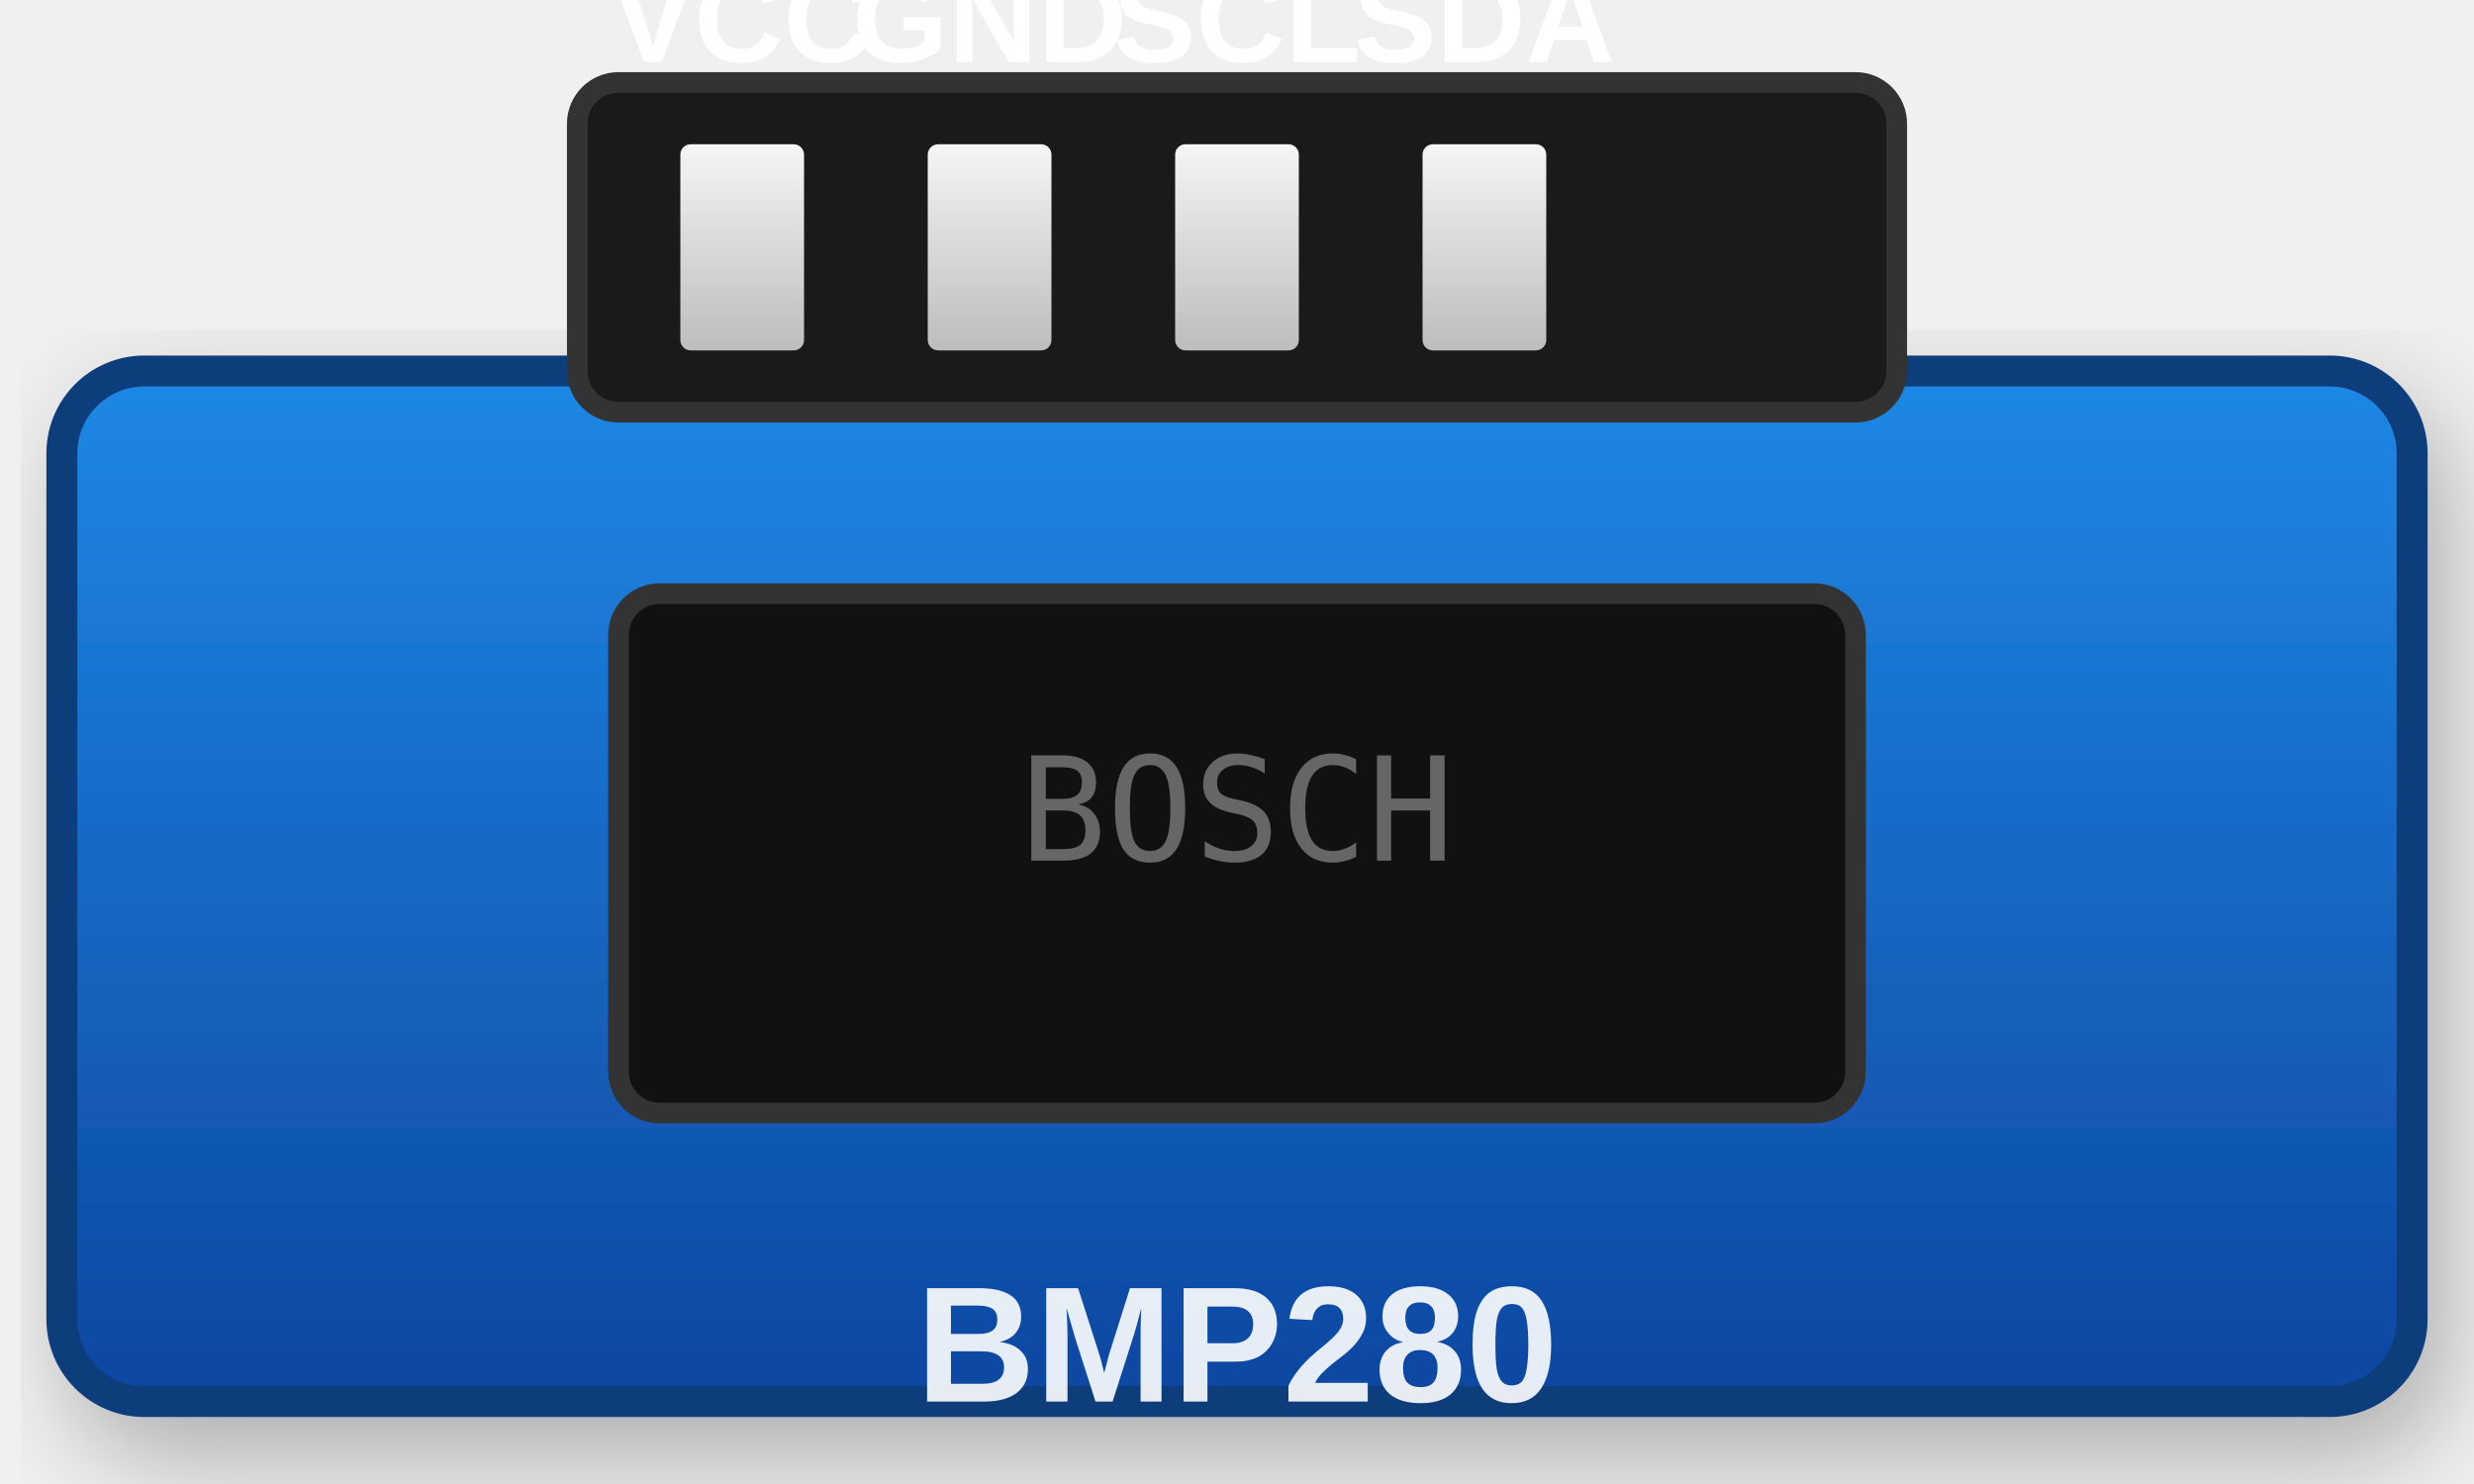
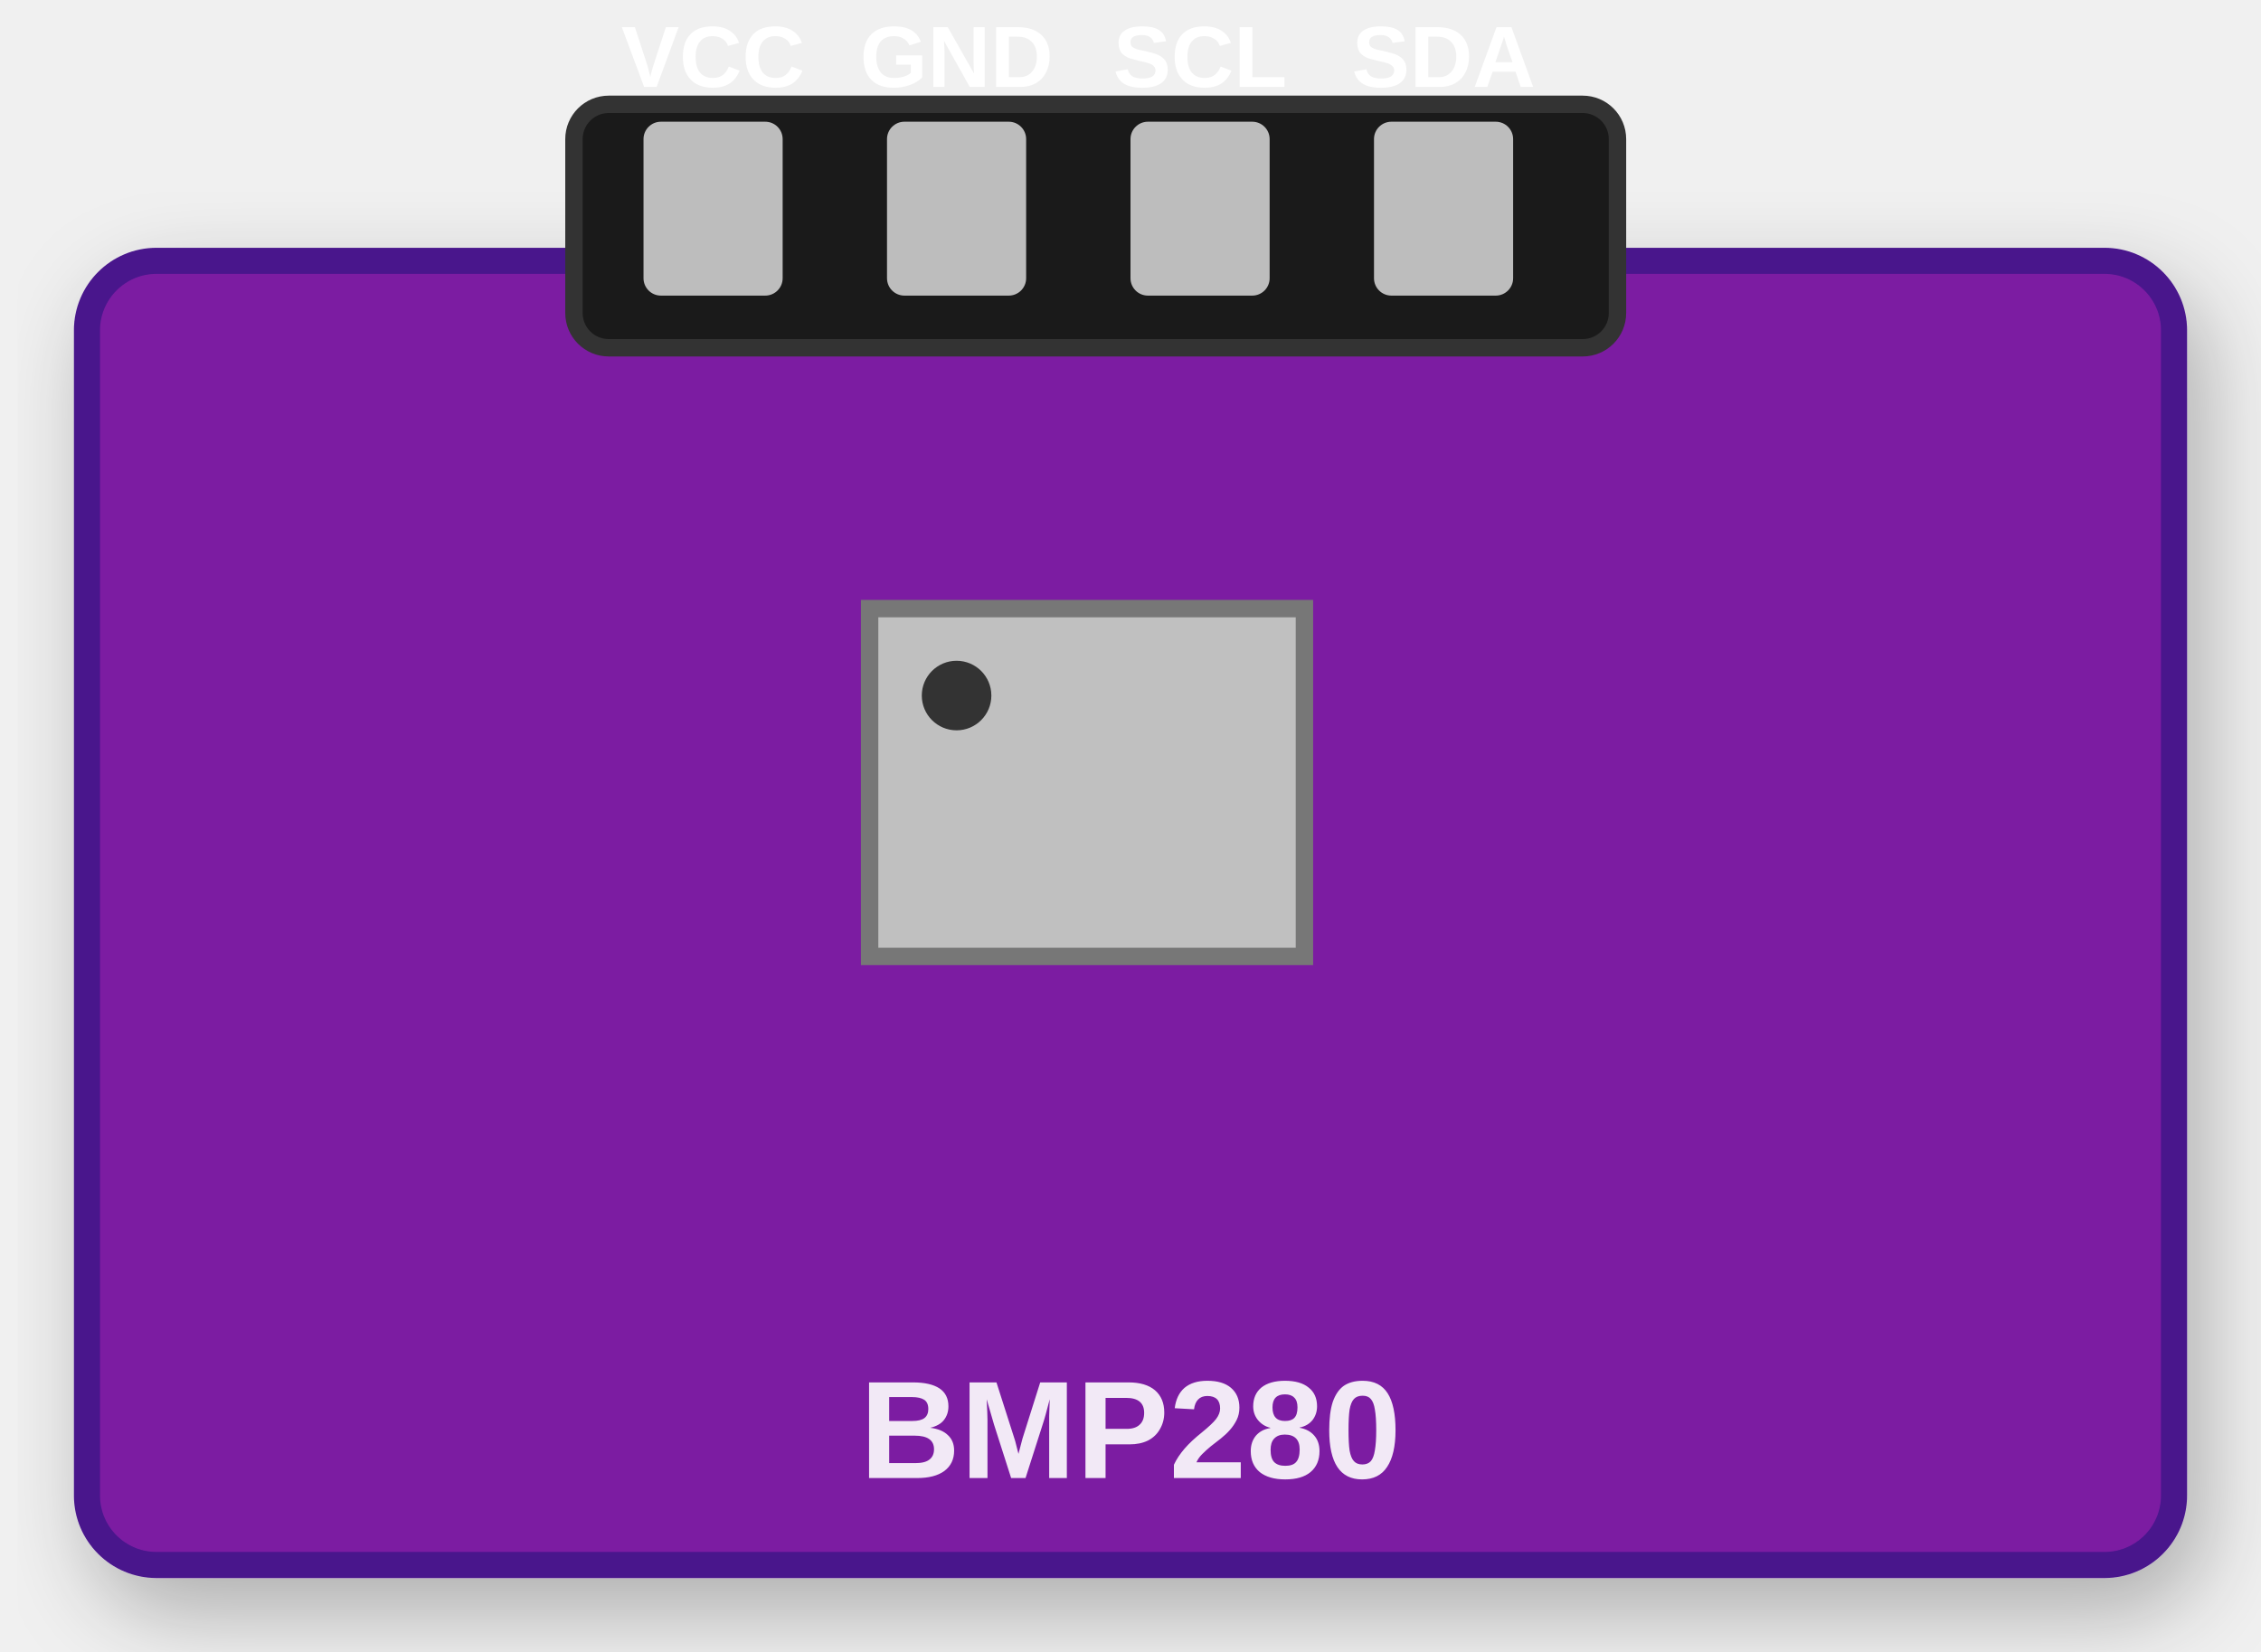
- <svg xmlns="http://www.w3.org/2000/svg" viewBox="0 0 120 72" width="120" height="72">
+ <svg xmlns="http://www.w3.org/2000/svg" viewBox="0 0 130 95" width="130" height="95">
  <defs>
-     <linearGradient id="pcb-bmp" x1="0" y1="0" x2="0" y2="1">
-       <stop offset="0%" stop-color="#1E88E5" />
-       <stop offset="100%" stop-color="#0D47A1" />
-     </linearGradient>
-     <linearGradient id="pcbTeal-bmp" x1="0" y1="0" x2="0" y2="1">
-       <stop offset="0%" stop-color="#00939d" />
-       <stop offset="100%" stop-color="#007982" />
-     </linearGradient>
-     <linearGradient id="metal-bmp" x1="0" y1="0" x2="0" y2="1">
-       <stop offset="0%" stop-color="#eee" />
-       <stop offset="50%" stop-color="#fff" />
-       <stop offset="100%" stop-color="#999" />
-     </linearGradient>
-     <linearGradient id="pin-bmp" x1="0" y1="0" x2="0" y2="1">
-       <stop offset="0%" stop-color="#f5f5f5" />
-       <stop offset="100%" stop-color="#bdbdbd" />
-     </linearGradient>
-     <filter id="sh-bmp" x="-8%" y="-8%" width="116%" height="116%">
+     <filter id="sh-bmp280" x="-8%" y="-8%" width="116%" height="116%">
      <feDropShadow dx="1" dy="2" stdDeviation="2.5" flood-opacity="0.28" />
    </filter>
-     <filter id="glow-bmp">
-       <feGaussianBlur stdDeviation="1.5" result="b" />
-       <feMerge>
-         <feMergeNode in="b" />
-         <feMergeNode in="SourceGraphic" />
-       </feMerge>
-     </filter>
  </defs>
-   <rect x="3" y="18" width="114" height="50" rx="4" fill="url(#pcb-bmp)" stroke="#0a3d7a" stroke-width="1.5" filter="url(#sh-bmp)" />
-   <rect x="28" y="4" width="64" height="16" rx="2" fill="#1a1a1a" stroke="#333" />
-   <rect x="33" y="7" width="6" height="10" fill="url(#pin-bmp)" rx="0.5" />
-   <text x="36" y="3" text-anchor="middle" fill="#fff" font-size="6" font-weight="bold" font-family="Arial,sans-serif">VCC</text>
-   <rect x="45" y="7" width="6" height="10" fill="url(#pin-bmp)" rx="0.5" />
-   <text x="48" y="3" text-anchor="middle" fill="#fff" font-size="6" font-weight="bold" font-family="Arial,sans-serif">GND</text>
-   <rect x="57" y="7" width="6" height="10" fill="url(#pin-bmp)" rx="0.5" />
-   <text x="60" y="3" text-anchor="middle" fill="#fff" font-size="6" font-weight="bold" font-family="Arial,sans-serif">SCL</text>
-   <rect x="69" y="7" width="6" height="10" fill="url(#pin-bmp)" rx="0.5" />
-   <text x="72" y="3" text-anchor="middle" fill="#fff" font-size="6" font-weight="bold" font-family="Arial,sans-serif">SDA</text>
-   <rect x="30" y="28.8" width="60" height="25.2" rx="2" fill="#111" stroke="#333" />
-   <text x="60" y="41.76" text-anchor="middle" fill="#666" font-size="7" font-family="monospace">BOSCH</text>
-   <text x="60" y="68" text-anchor="middle" fill="#fff" font-size="8" font-weight="bold" font-family="Arial,sans-serif" opacity="0.9">BMP280</text>
+   <rect x="5" y="15" width="120" height="75" rx="4" fill="#7b1fa2" stroke="#4a148c" stroke-width="1.5" filter="url(#sh-bmp280)" />
+   <rect x="33.0" y="6" width="60" height="14" rx="2" fill="#1a1a1a" stroke="#333" />
+   <rect x="37.0" y="7" width="8" height="10" fill="#bdbdbd" rx="1" />
+   <text x="41.0" y="5" text-anchor="middle" fill="#fff" font-size="5" font-weight="bold" font-family="Arial,sans-serif">VCC</text>
+   <rect x="51.0" y="7" width="8" height="10" fill="#bdbdbd" rx="1" />
+   <text x="55.0" y="5" text-anchor="middle" fill="#fff" font-size="5" font-weight="bold" font-family="Arial,sans-serif">GND</text>
+   <rect x="65.0" y="7" width="8" height="10" fill="#bdbdbd" rx="1" />
+   <text x="69.0" y="5" text-anchor="middle" fill="#fff" font-size="5" font-weight="bold" font-family="Arial,sans-serif">SCL</text>
+   <rect x="79.0" y="7" width="8" height="10" fill="#bdbdbd" rx="1" />
+   <text x="83.0" y="5" text-anchor="middle" fill="#fff" font-size="5" font-weight="bold" font-family="Arial,sans-serif">SDA</text>
+   <rect x="50" y="35" width="25" height="20" fill="silver" stroke="#777" />
+   <circle cx="55" cy="40" r="2" fill="#333" />
+   <text x="65" y="85" text-anchor="middle" fill="#fff" font-size="8" font-weight="bold" font-family="Arial,sans-serif" opacity="0.9">BMP280</text>
</svg>
